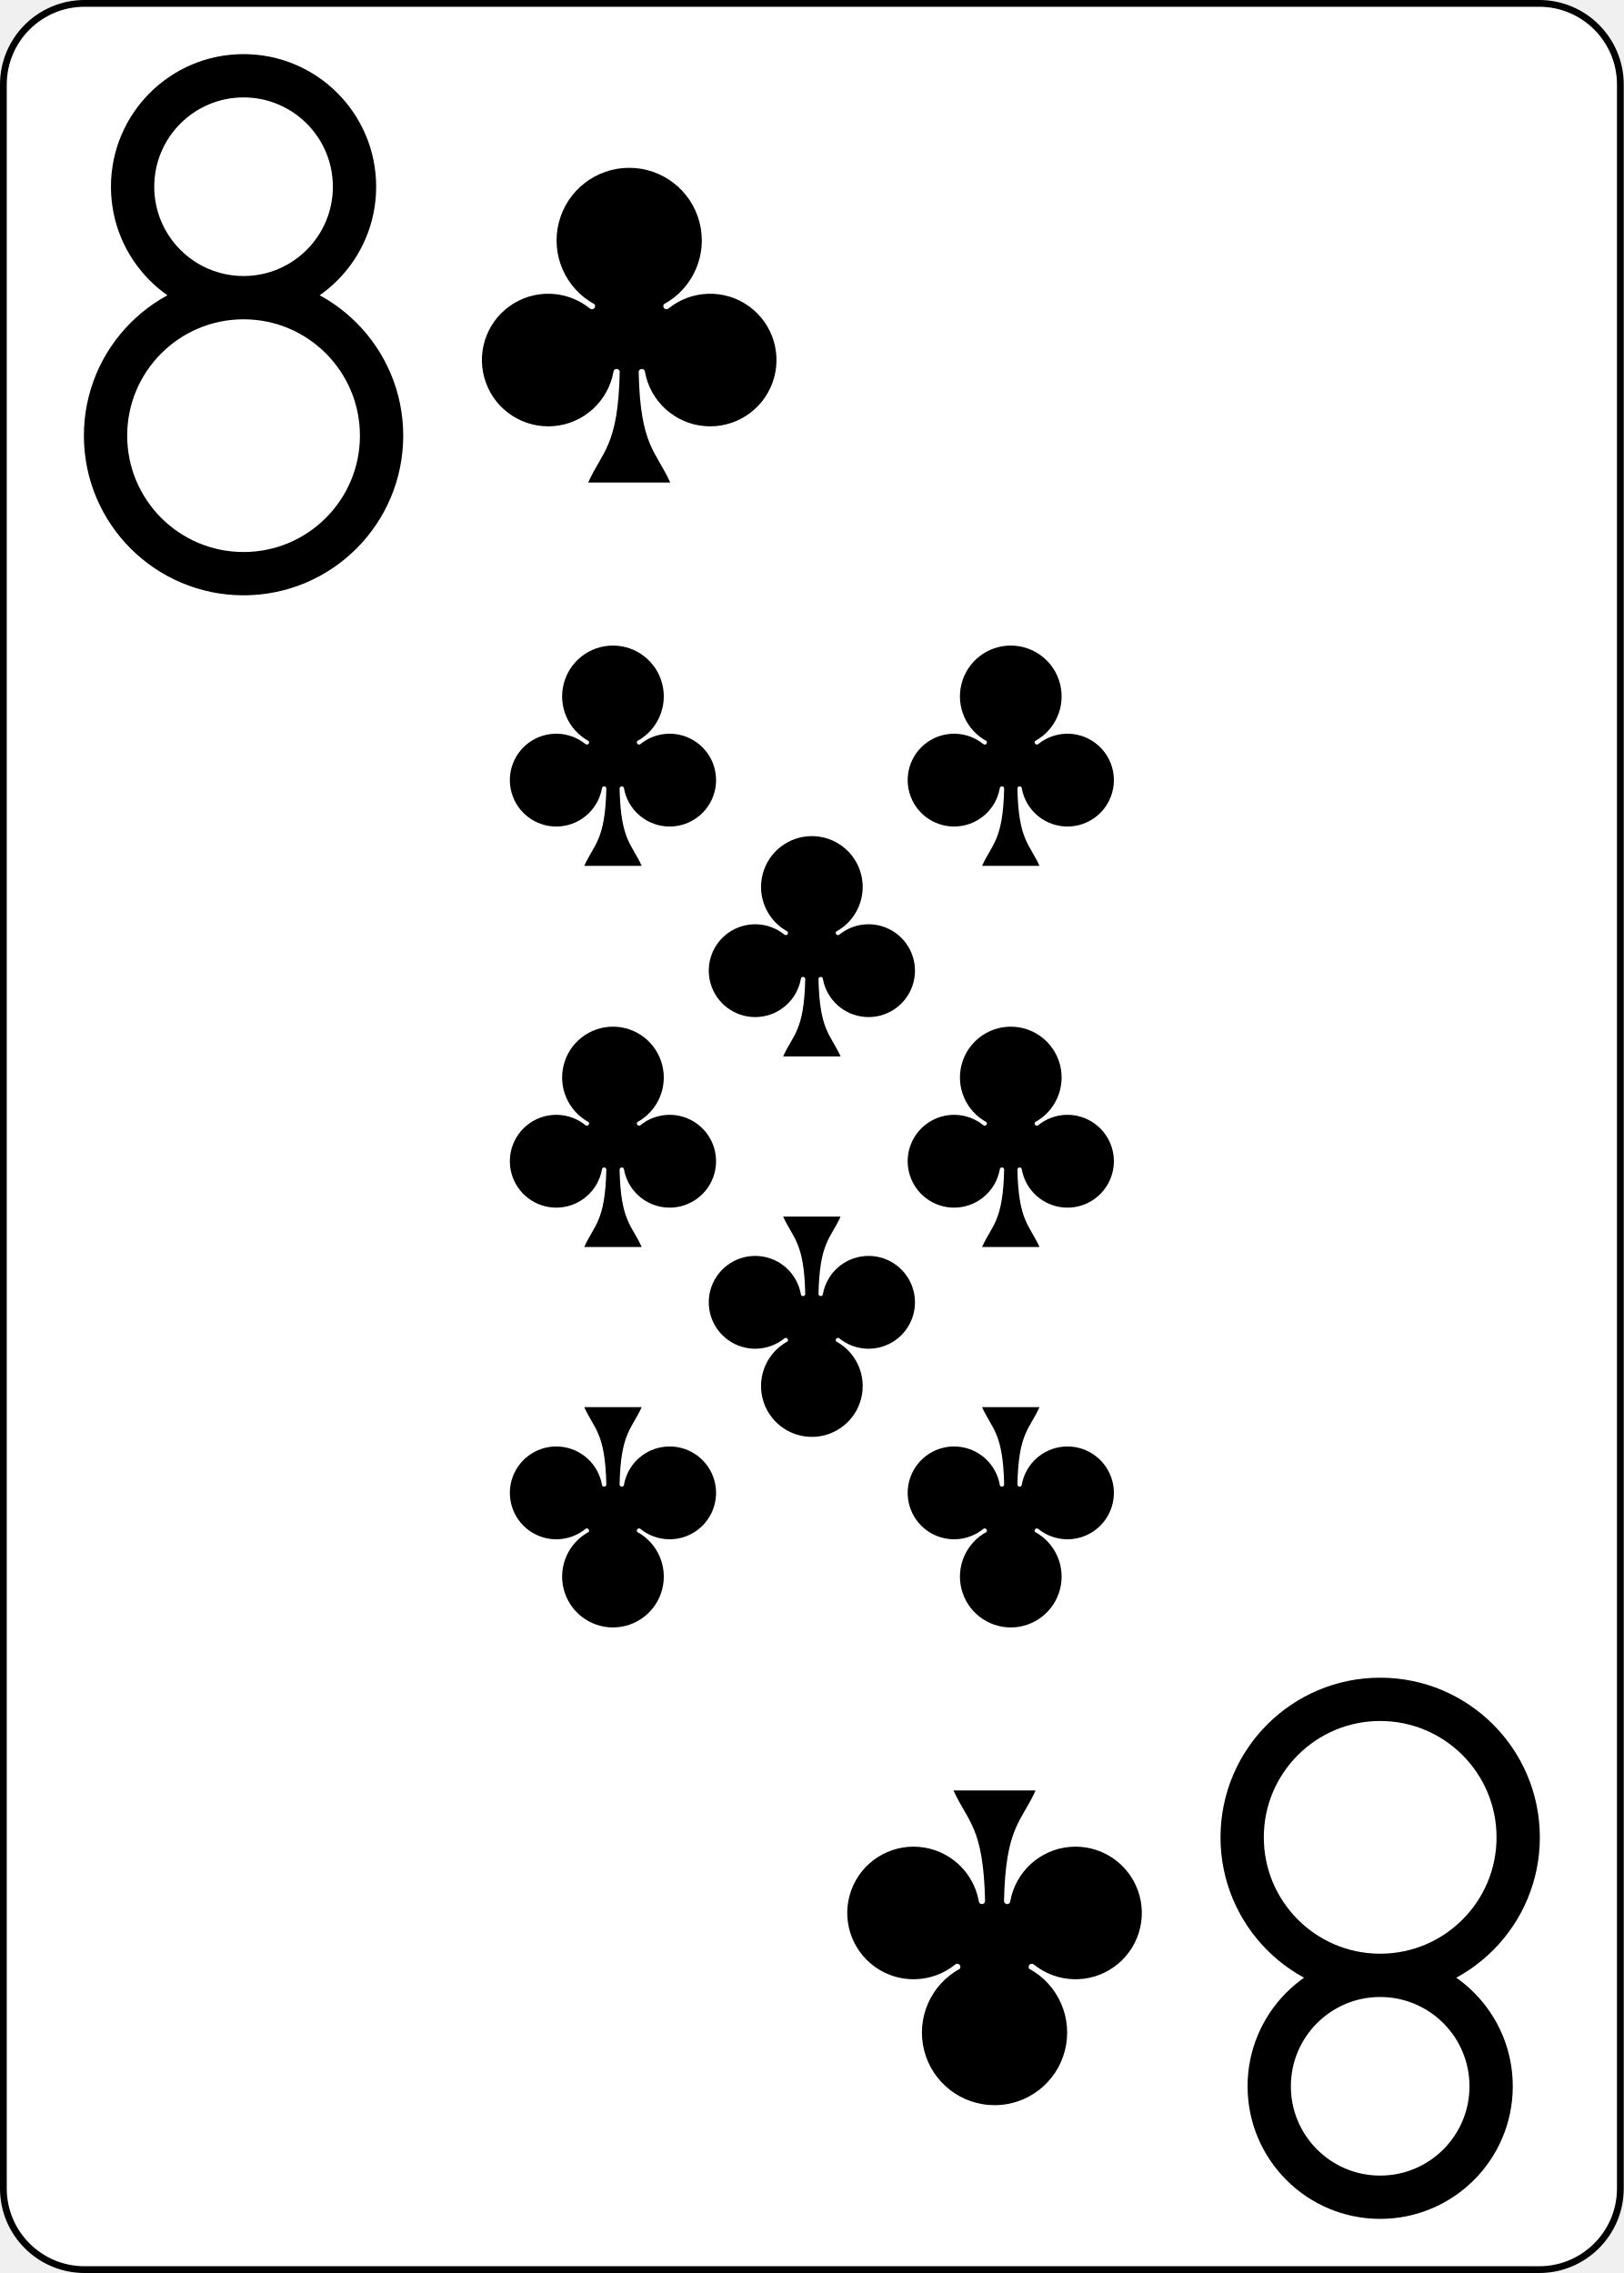
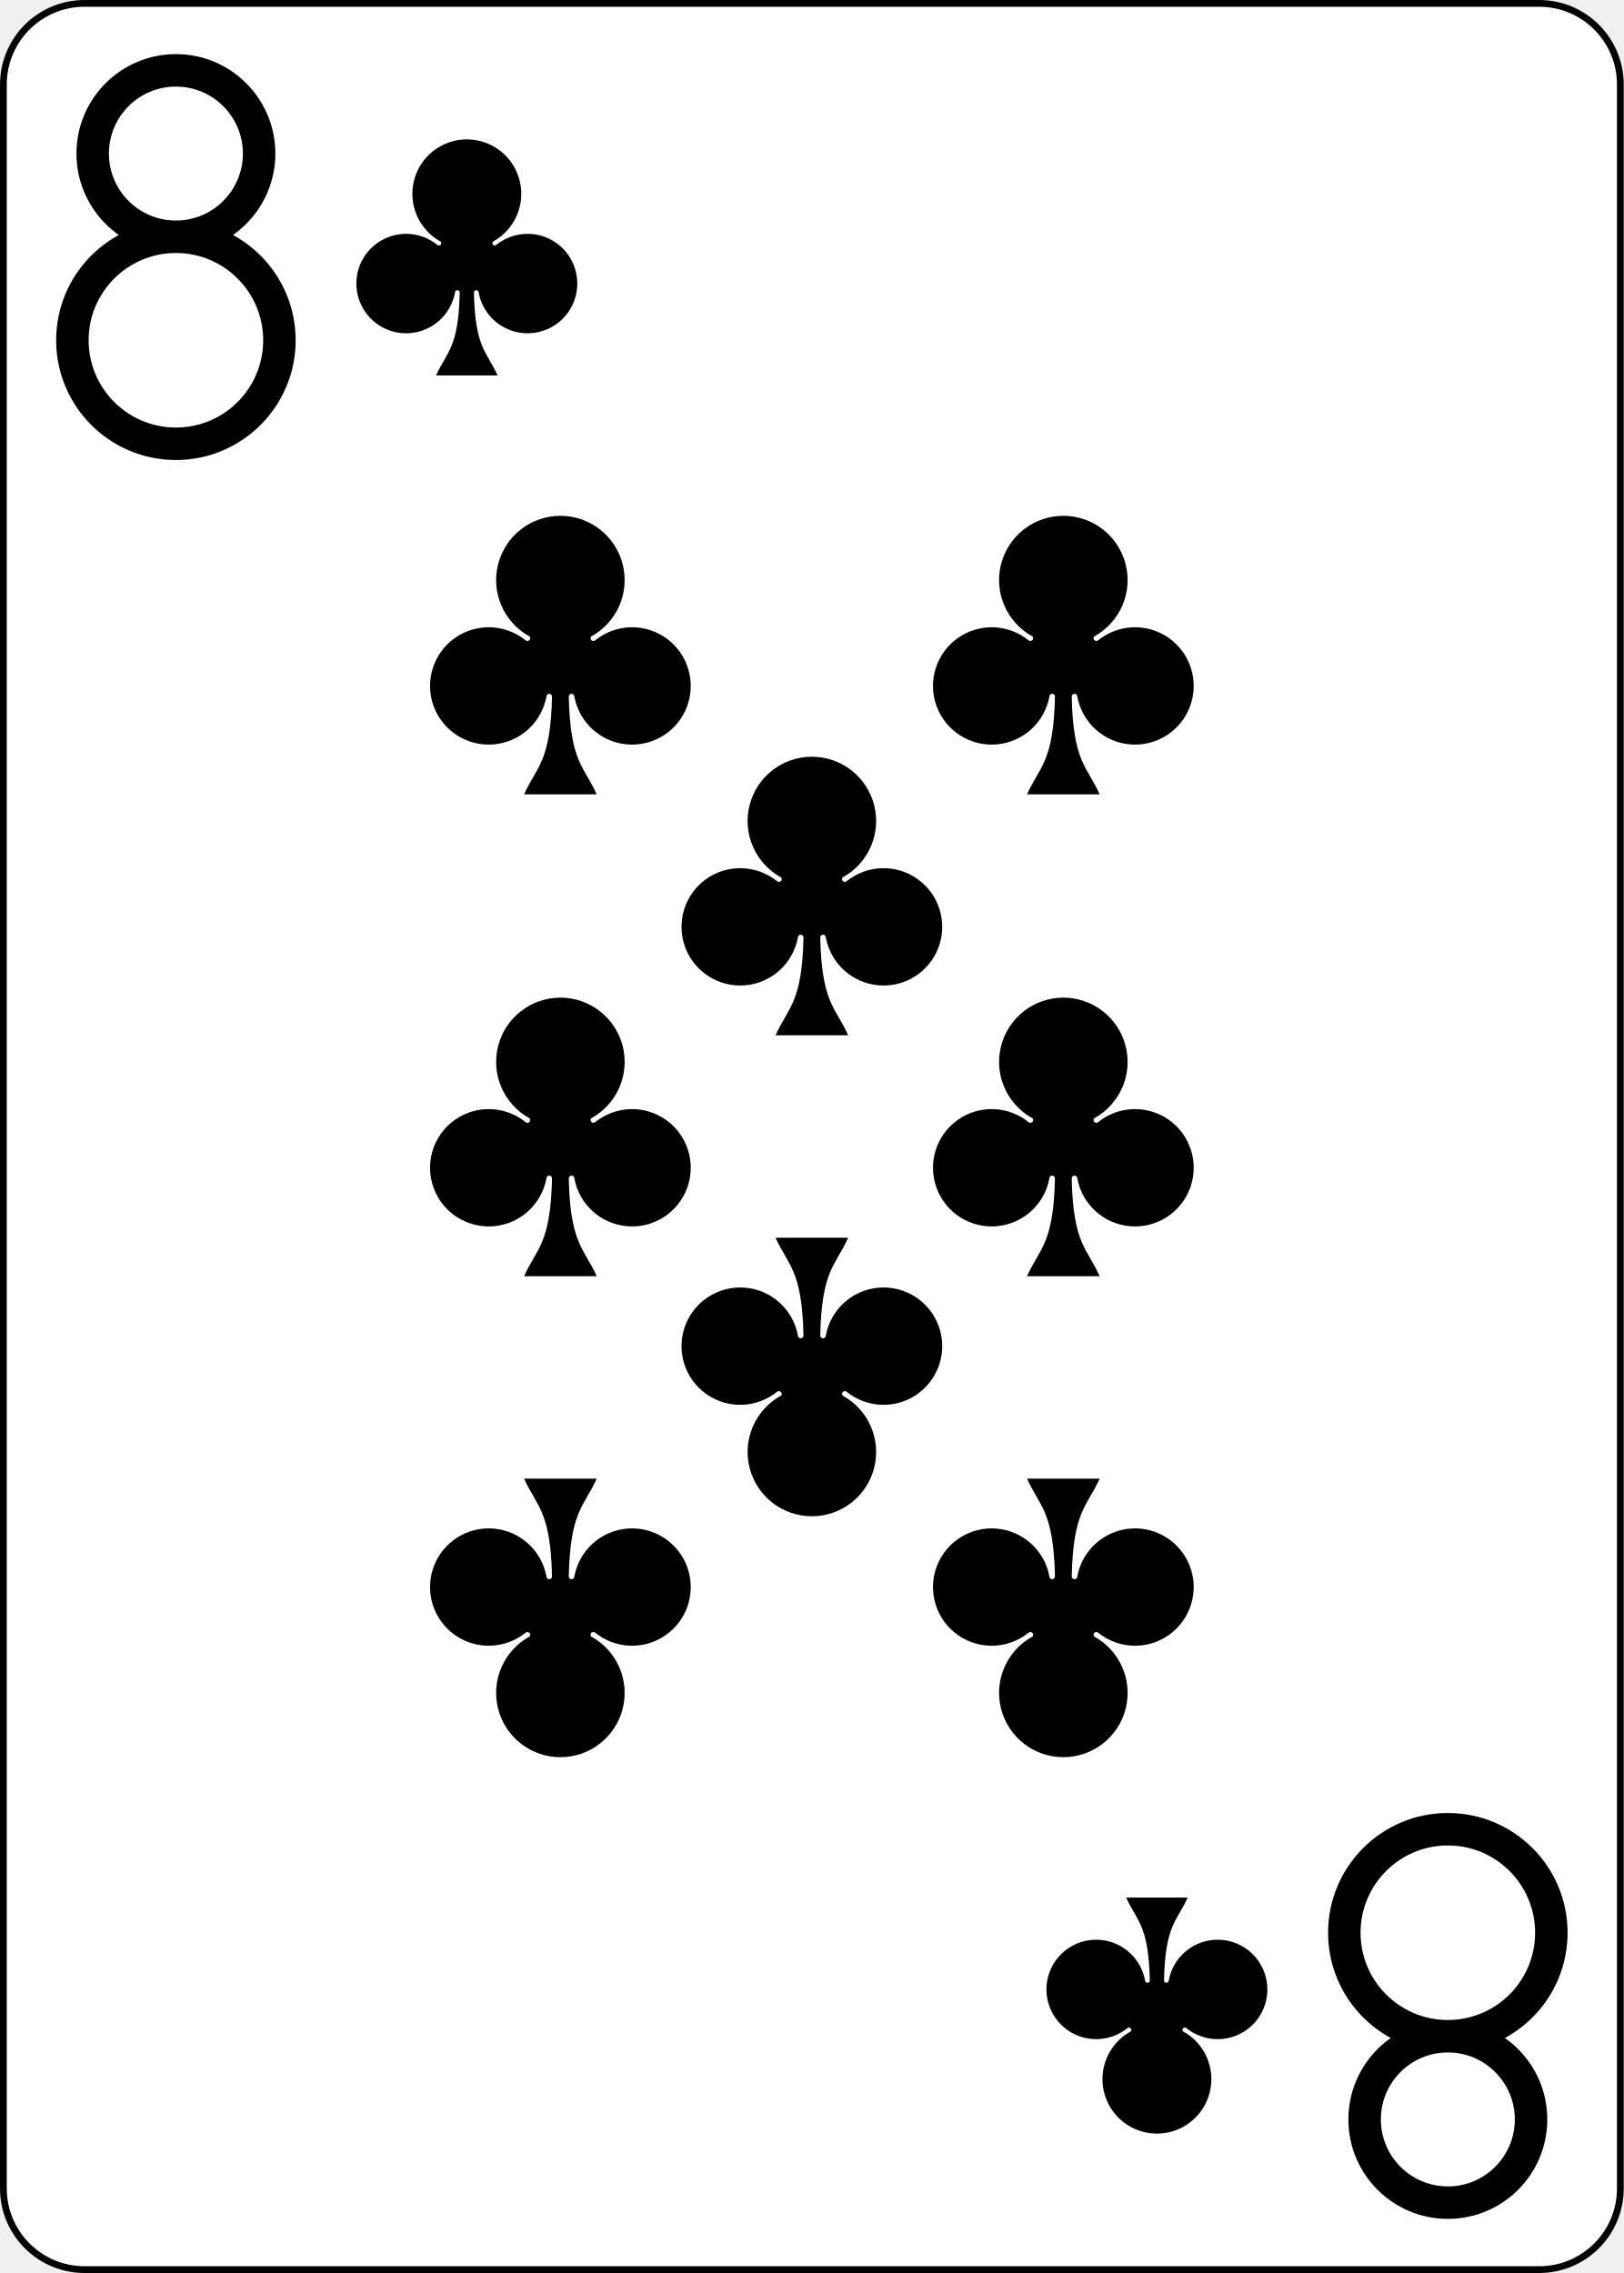
<svg xmlns="http://www.w3.org/2000/svg" xmlns:xlink="http://www.w3.org/1999/xlink" width="240" height="336" class="card" preserveAspectRatio="none" viewBox="-120 -168 240 336">
  <symbol id="b" preserveAspectRatio="xMinYMid" viewBox="-600 -600 1200 1200">
    <path d="M30 150c5 235 55 250 100 350h-260c45-100 95-115 100-350a10 10 0 0 0-20 0 210 210 0 1 1-74-201 10 10 0 0 0 14-14 230 230 0 1 1 220 0 10 10 0 0 0 14 14 210 210 0 1 1-74 201 10 10 0 0 0-20 0" />
  </symbol>
  <symbol id="a" preserveAspectRatio="xMinYMid" viewBox="-500 -500 1000 1000">
    <path fill="none" stroke="#000" stroke-linecap="square" stroke-miterlimit="1.5" stroke-width="80" d="M-1-50a205 205 0 1 1 2 0h-2a255 255 0 1 0 2 0Z" />
  </symbol>
  <rect width="239" height="335" x="-119.5" y="-167.5" fill="#fff" stroke="#000" rx="12" ry="12" />
-   <use xlink:href="#a" height="80" x="-124" y="-160" />
-   <use xlink:href="#b" height="56" x="-55" y="-148" />
-   <g transform="scale(0.56)">
+   <use xlink:href="#a" height="60" x="-124" y="-160" />
+   <use xlink:href="#b" height="42" x="-72" y="-151" />
+   <g transform="scale(0.708)">
    <use xlink:href="#b" height="70" x="-87.5" y="-135.6" />
    <use xlink:href="#b" height="70" x="17.5" y="-135.6" />
    <use xlink:href="#b" height="70" x="-35" y="-85.3" />
    <use xlink:href="#b" height="70" x="-87.5" y="-35" />
    <use xlink:href="#b" height="70" x="17.5" y="-35" />
  </g>
  <g transform="rotate(180)">
-     <use xlink:href="#a" height="80" x="-124" y="-160" />
-     <use xlink:href="#b" height="56" x="-55" y="-148" />
-     <g transform="scale(0.56)">
+     <use xlink:href="#a" height="60" x="-124" y="-160" />
+     <use xlink:href="#b" height="42" x="-72" y="-151" />
+     <g transform="scale(0.708)">
      <use xlink:href="#b" height="70" x="-87.5" y="-135.6" />
      <use xlink:href="#b" height="70" x="17.5" y="-135.6" />
      <use xlink:href="#b" height="70" x="-35" y="-85.3" />
    </g>
  </g>
</svg>
